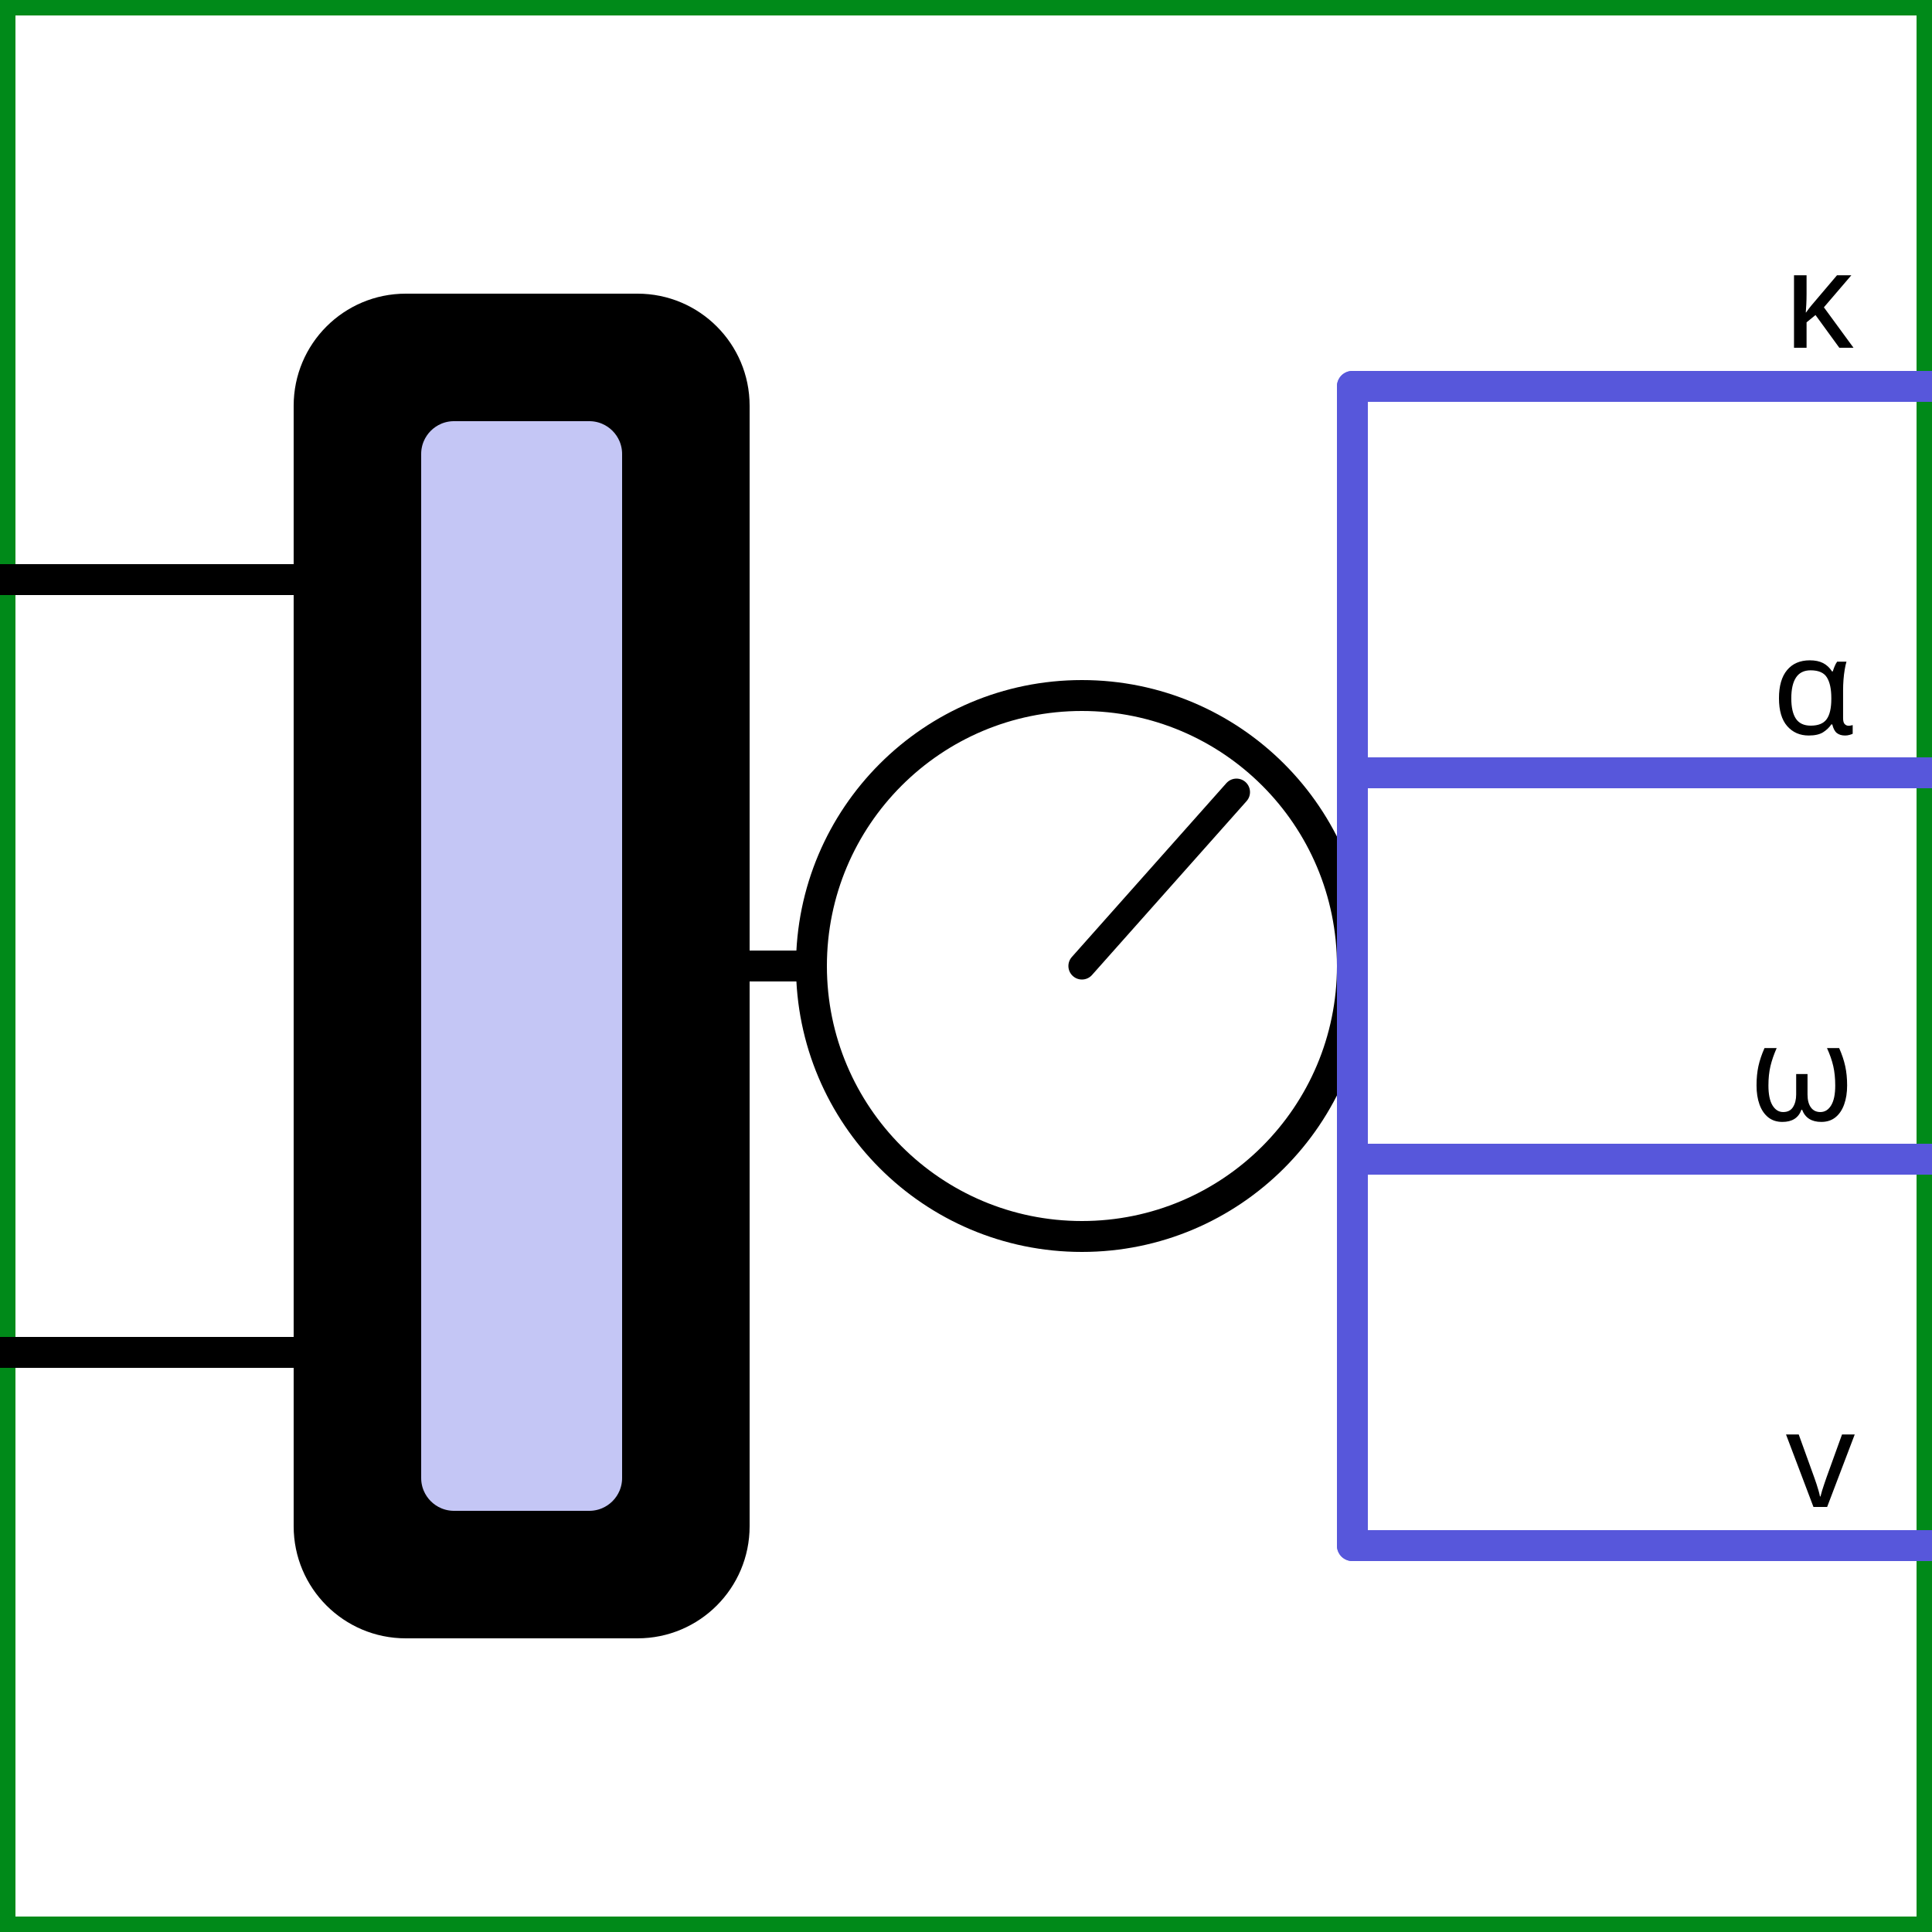
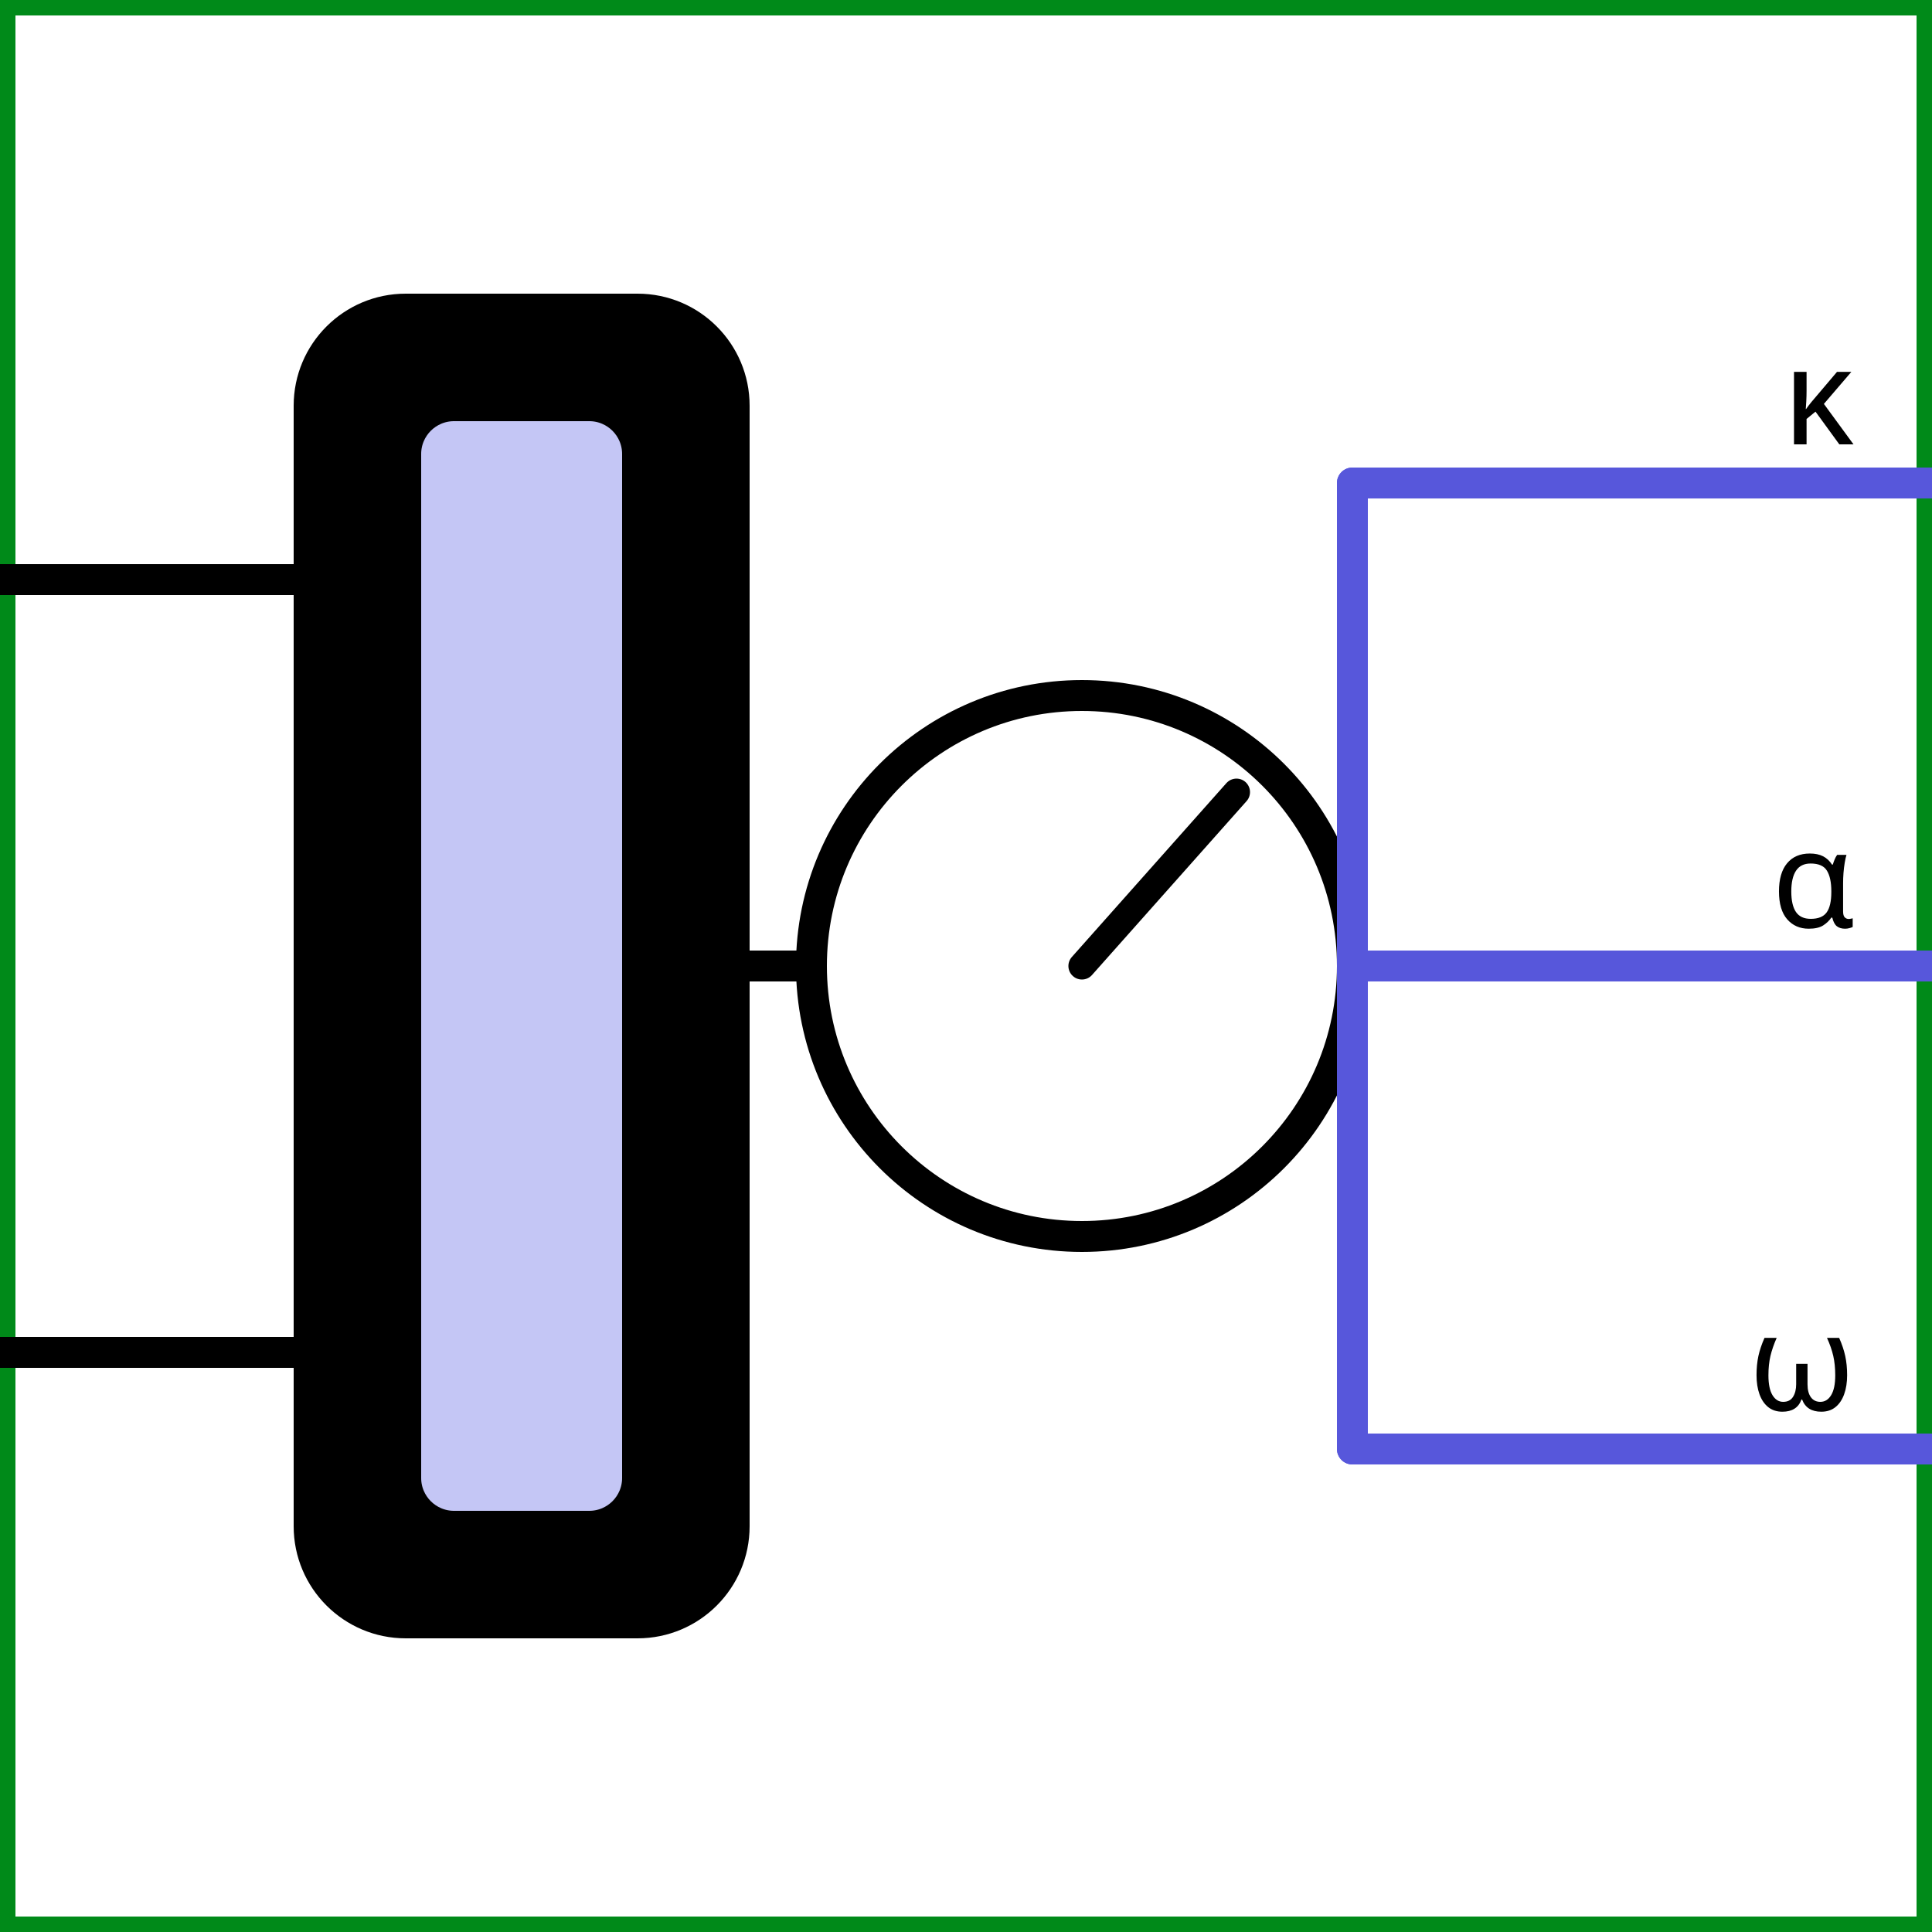
<svg xmlns="http://www.w3.org/2000/svg" viewBox="0 0 1000 1000">
  <path fill="#fff" d="M4 4h992v992H4z" />
  <path fill="#008a19" d="M992 8v984H8V8zm8-8H0v1000h1000z" />
  <g fill="none" stroke="#000" stroke-width="16" stroke-linecap="round" stroke-linejoin="round">
    <path d="M0 300 H160 M0 700 H160" />
    <rect x="160" y="160" width="220" height="680" rx="50" fill="#000" />
    <rect x="210" y="210" width="120" height="580" rx="25" fill="#c4c6f5" />
    <circle cx="560" cy="500" r="140" fill="#fff" />
    <path d="M560 500 L640 410" stroke-width="14" />
    <path d="M380 500 H420" />
-     <path d="M700 200 H1000 M700 400 H1000 M700 600 H1000 M700 800 H1000" stroke="#5757db" />
-     <path d="M700 200 V800" stroke="#5757db" />
+     <path d="M700 250 H1000 M700 500 H1000 M700 750 H1000" stroke="#5757db" />
+     <path d="M700 250 V750" stroke="#5757db" />
  </g>
  <g font-family="sans-serif" font-size="70" fill="#000" text-anchor="end">
-     <text x="960" y="180">κ</text>
-     <text x="960" y="380">α</text>
-     <text x="960" y="580">ω</text>
-     <text x="960" y="780">v</text>
+     <text x="960" y="230">κ</text>
+     <text x="960" y="480">α</text>
+     <text x="960" y="730">ω</text>
  </g>
</svg>
